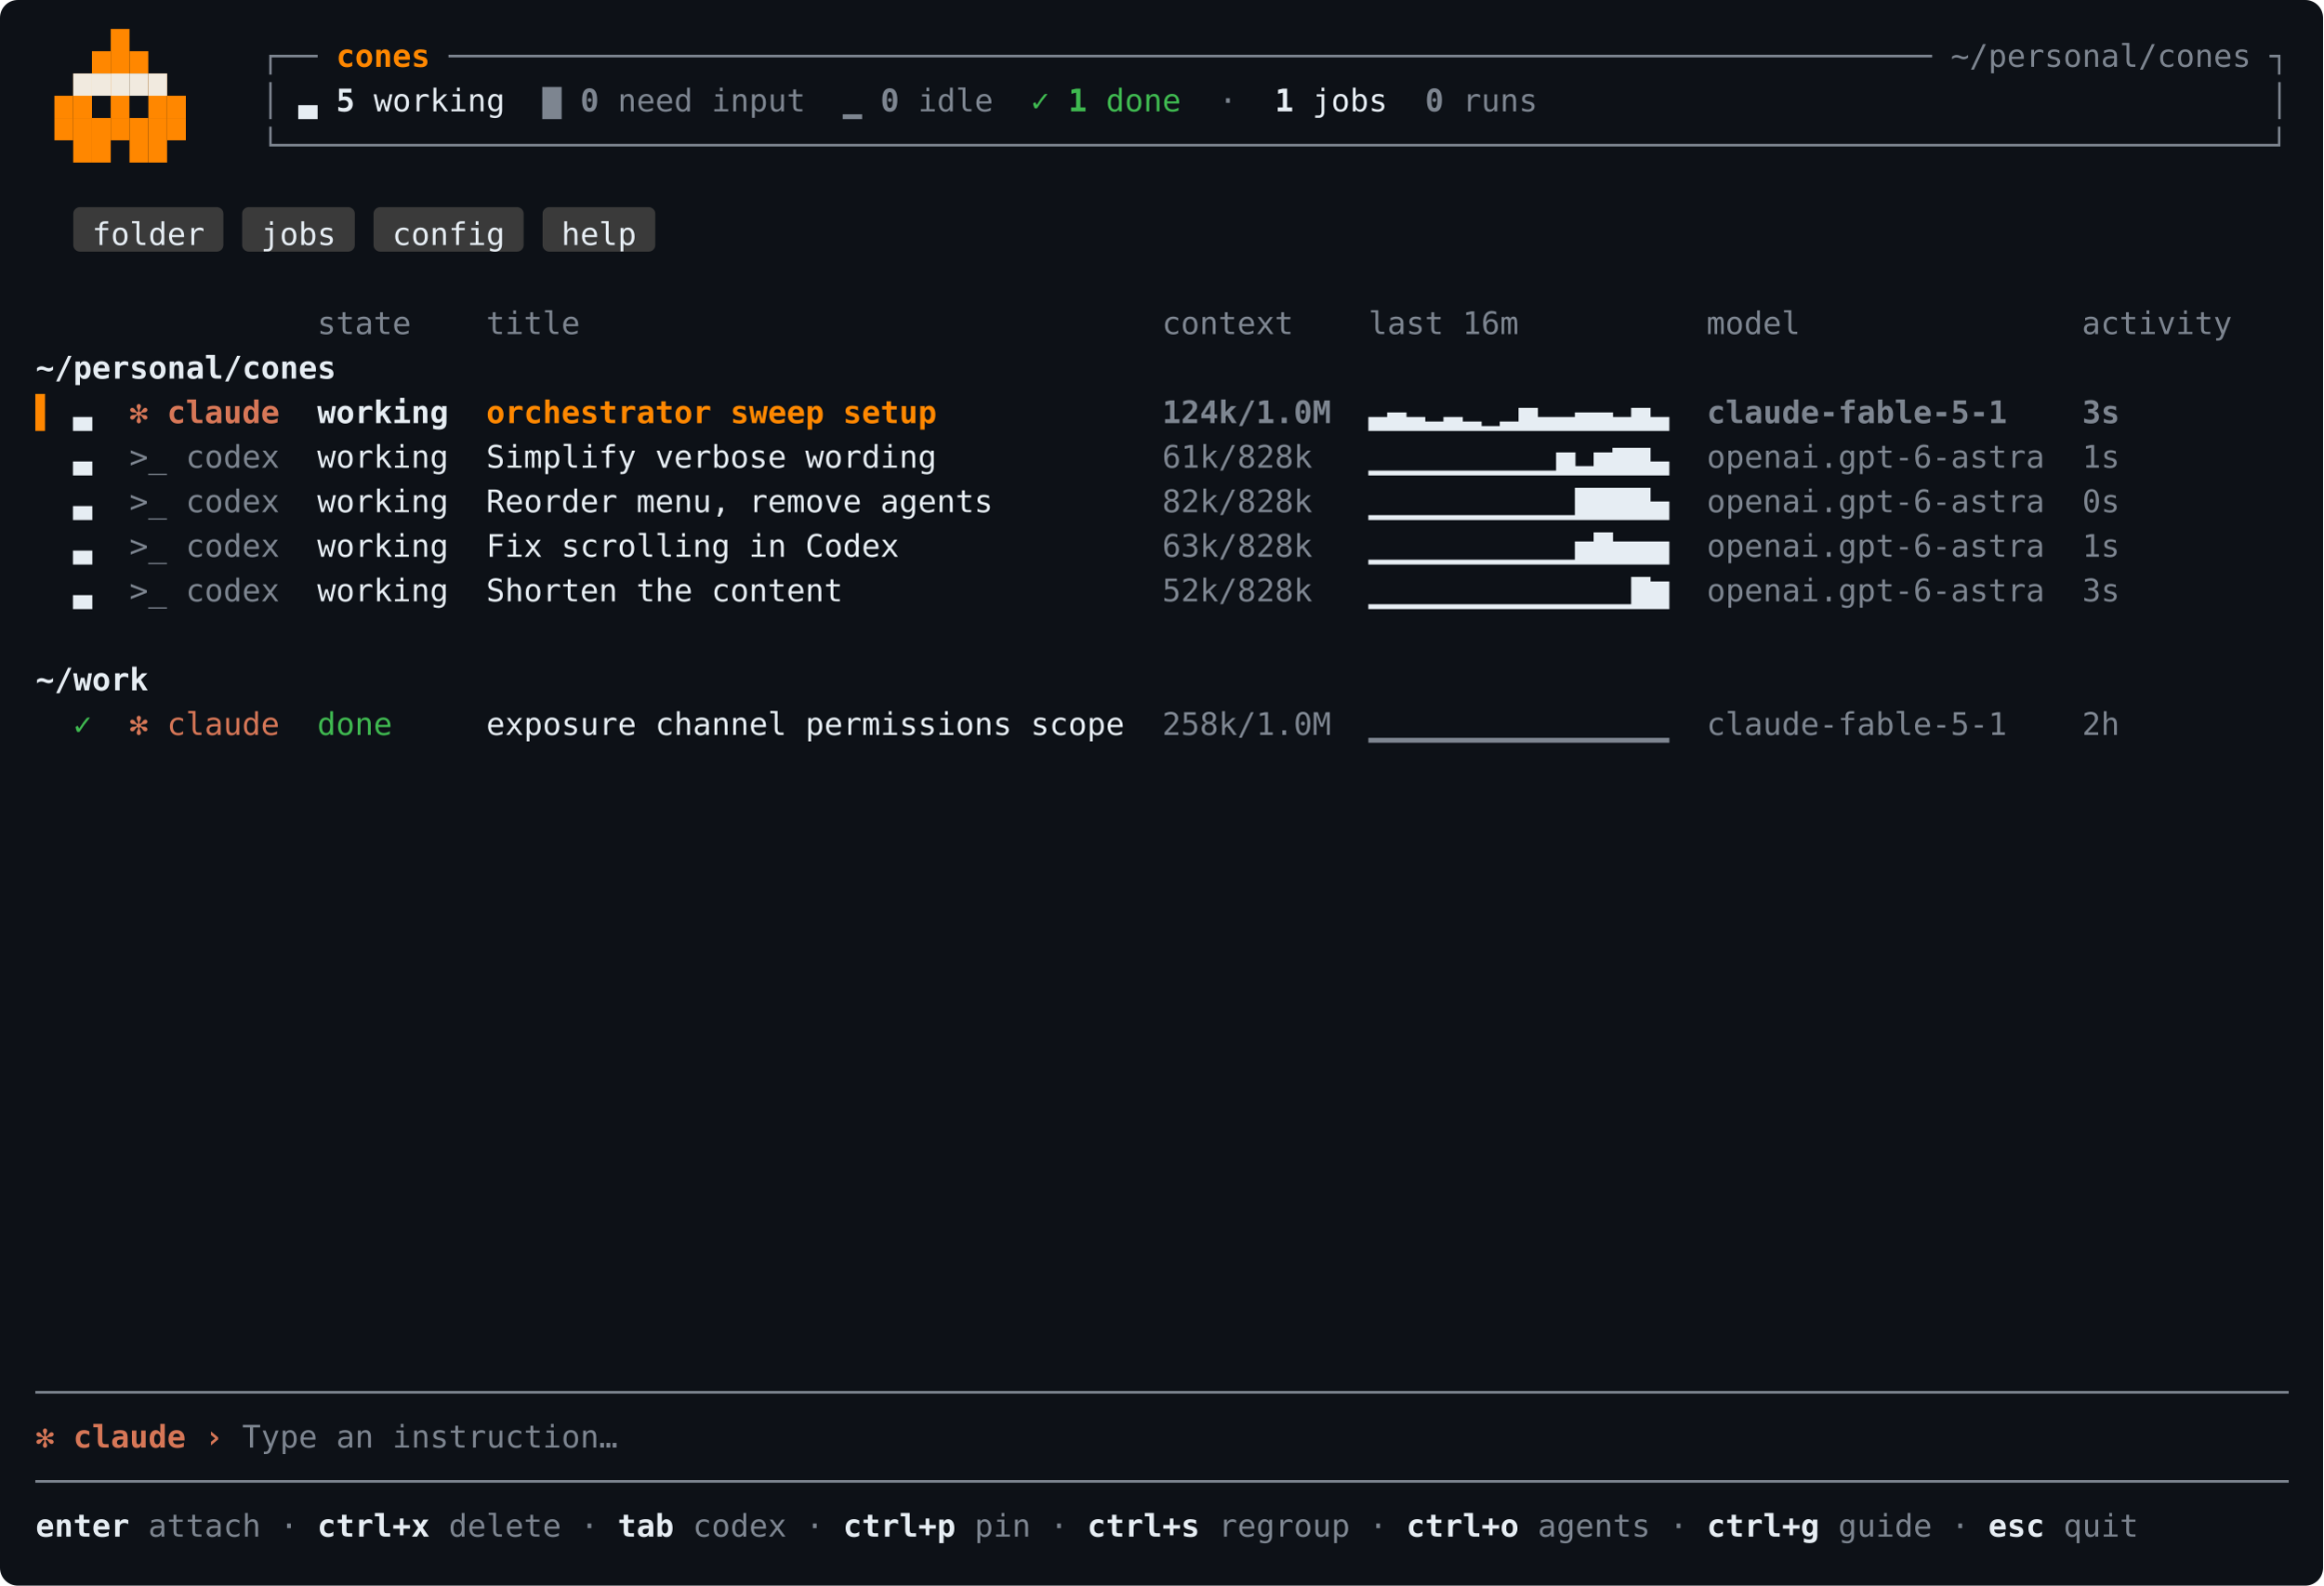
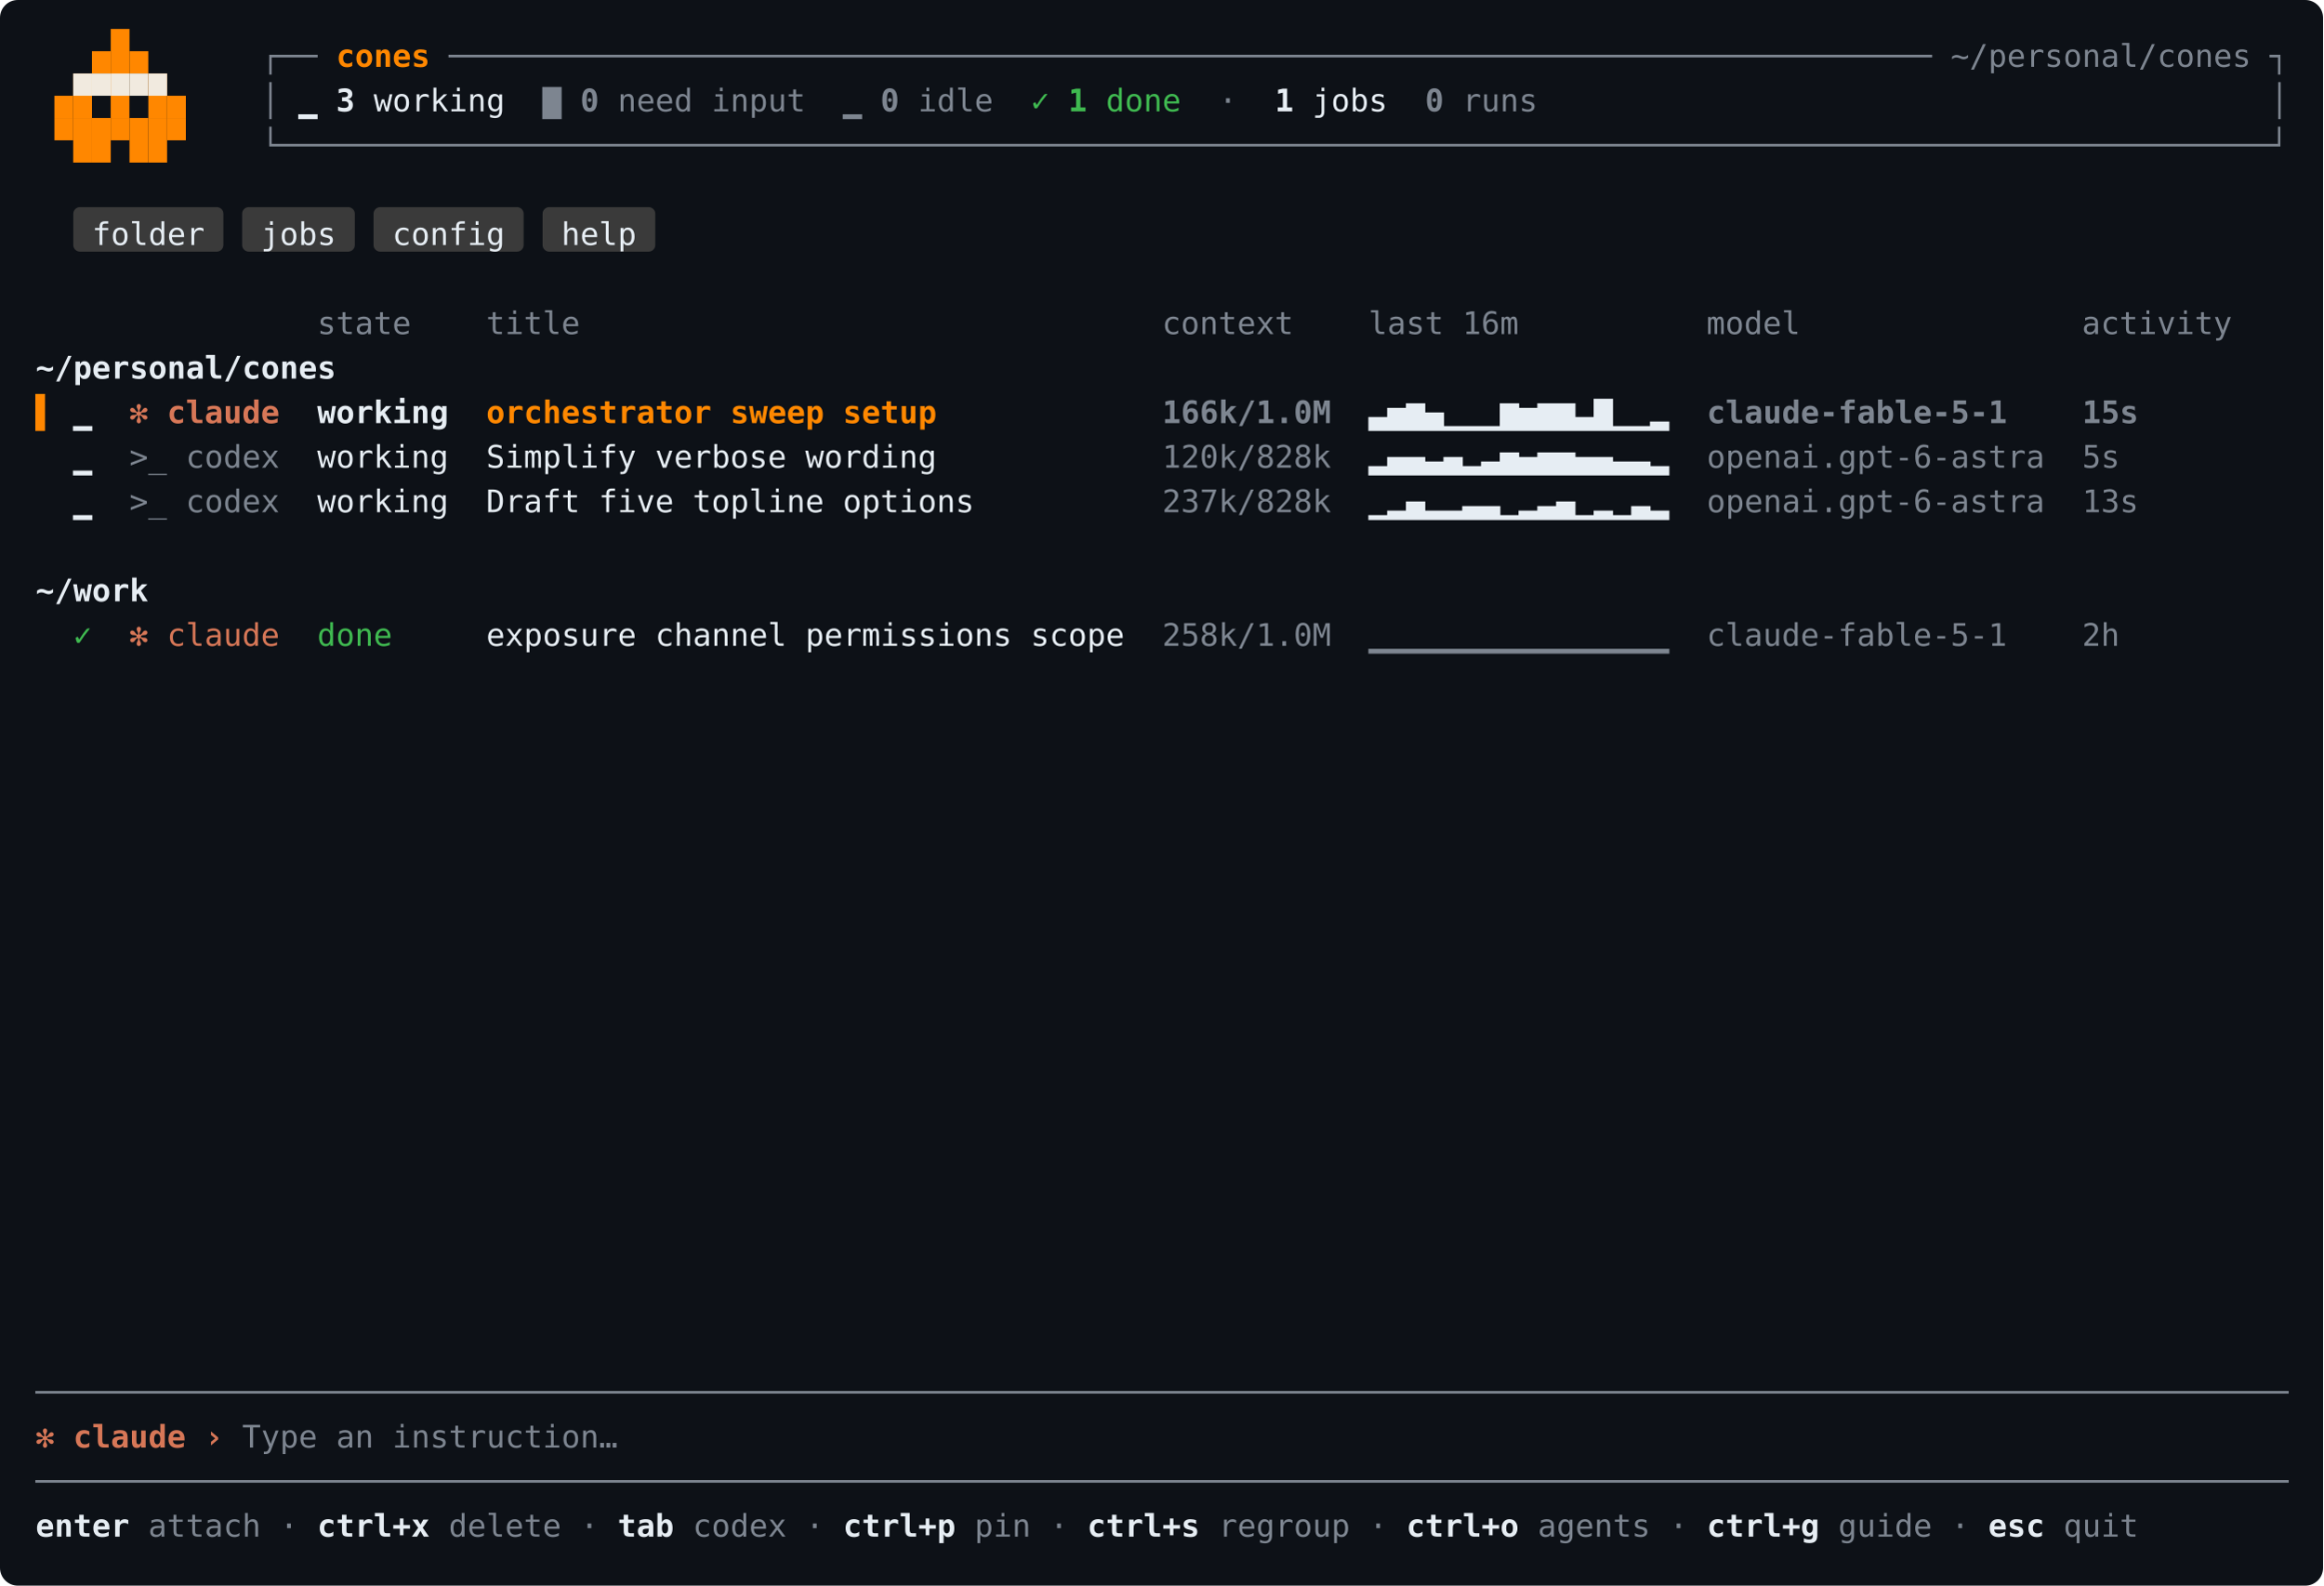
<svg xmlns="http://www.w3.org/2000/svg" width="1043" height="712" viewBox="0 0 1043 712" font-family="SFMono-Regular,Menlo,Consolas,monospace" font-size="14">
  <rect width="1043" height="712" rx="8" fill="#0d1117" />
  <rect x="41.29" y="23.0" width="8.43" height="10.0" fill="#ff8700" />
  <rect x="49.72" y="13" width="8.43" height="20" fill="#ff8700" />
  <rect x="58.15" y="23.0" width="8.43" height="10.0" fill="#ff8700" />
  <text x="117.2" y="30" xml:space="preserve" textLength="33.7" lengthAdjust="spacingAndGlyphs" fill="#7d8590">┌── </text>
  <text x="150.9" y="30" xml:space="preserve" textLength="50.6" lengthAdjust="spacingAndGlyphs" fill="#ff8700" font-weight="700">cones </text>
  <text x="201.5" y="30" xml:space="preserve" textLength="826.1" lengthAdjust="spacingAndGlyphs" fill="#7d8590">─────────────────────────────────────────────────────────────────────────────── ~/personal/cones ┐</text>
  <rect x="24.43" y="43.0" width="8.43" height="10.0" fill="#ff8700" />
  <rect x="32.9" y="33" width="8.4" height="20" rx="0" fill="#ff8700" />
  <rect x="32.86" y="33" width="8.43" height="10.0" fill="#f1eadf" />
  <rect x="41.29" y="33" width="8.43" height="10.0" fill="#f1eadf" />
  <rect x="49.7" y="33" width="8.4" height="20" rx="0" fill="#ff8700" />
  <rect x="49.72" y="33" width="8.43" height="10.0" fill="#f1eadf" />
  <rect x="58.15" y="33" width="8.43" height="10.0" fill="#f1eadf" />
  <rect x="66.6" y="33" width="8.4" height="20" rx="0" fill="#ff8700" />
  <rect x="66.58" y="33" width="8.43" height="10.0" fill="#f1eadf" />
  <rect x="75.01" y="43.0" width="8.43" height="10.0" fill="#ff8700" />
  <text x="117.2" y="50" xml:space="preserve" textLength="8.4" lengthAdjust="spacingAndGlyphs" fill="#7d8590">│</text>
-   <text x="125.6" y="50" xml:space="preserve" textLength="25.3" lengthAdjust="spacingAndGlyphs" fill="#e6edf3"> ▃ </text>
-   <text x="150.9" y="50" xml:space="preserve" textLength="8.4" lengthAdjust="spacingAndGlyphs" fill="#e6edf3" font-weight="700">5</text>
+   <text x="125.6" y="50" xml:space="preserve" textLength="25.3" lengthAdjust="spacingAndGlyphs" fill="#e6edf3"> ▁ </text>
+   <text x="150.9" y="50" xml:space="preserve" textLength="8.4" lengthAdjust="spacingAndGlyphs" fill="#e6edf3" font-weight="700">3</text>
  <text x="159.3" y="50" xml:space="preserve" textLength="84.3" lengthAdjust="spacingAndGlyphs" fill="#e6edf3"> working  </text>
  <text x="243.6" y="50" xml:space="preserve" textLength="16.9" lengthAdjust="spacingAndGlyphs" fill="#7d8590">▇ </text>
  <text x="260.5" y="50" xml:space="preserve" textLength="8.4" lengthAdjust="spacingAndGlyphs" fill="#7d8590" font-weight="700">0</text>
  <text x="268.9" y="50" xml:space="preserve" textLength="92.7" lengthAdjust="spacingAndGlyphs" fill="#7d8590"> need input</text>
  <text x="378.5" y="50" xml:space="preserve" textLength="16.9" lengthAdjust="spacingAndGlyphs" fill="#7d8590">▁ </text>
  <text x="395.3" y="50" xml:space="preserve" textLength="8.4" lengthAdjust="spacingAndGlyphs" fill="#7d8590" font-weight="700">0</text>
  <text x="403.8" y="50" xml:space="preserve" textLength="42.1" lengthAdjust="spacingAndGlyphs" fill="#7d8590"> idle</text>
  <text x="462.8" y="50" xml:space="preserve" textLength="16.9" lengthAdjust="spacingAndGlyphs" fill="#3fb950">✓ </text>
  <text x="479.6" y="50" xml:space="preserve" textLength="8.4" lengthAdjust="spacingAndGlyphs" fill="#3fb950" font-weight="700">1</text>
  <text x="488.1" y="50" xml:space="preserve" textLength="42.1" lengthAdjust="spacingAndGlyphs" fill="#3fb950"> done</text>
  <text x="547.1" y="50" xml:space="preserve" textLength="25.3" lengthAdjust="spacingAndGlyphs" fill="#7d8590">·  </text>
  <text x="572.4" y="50" xml:space="preserve" textLength="8.4" lengthAdjust="spacingAndGlyphs" fill="#e6edf3" font-weight="700">1</text>
  <text x="580.8" y="50" xml:space="preserve" textLength="59.0" lengthAdjust="spacingAndGlyphs" fill="#e6edf3"> jobs  </text>
  <text x="639.8" y="50" xml:space="preserve" textLength="8.4" lengthAdjust="spacingAndGlyphs" fill="#7d8590" font-weight="700">0</text>
  <text x="648.2" y="50" xml:space="preserve" textLength="42.1" lengthAdjust="spacingAndGlyphs" fill="#7d8590"> runs</text>
  <text x="1019.2" y="50" xml:space="preserve" textLength="8.4" lengthAdjust="spacingAndGlyphs" fill="#7d8590">│</text>
  <rect x="24.43" y="53" width="8.43" height="10.0" fill="#ff8700" />
  <rect x="32.86" y="53" width="8.43" height="20" fill="#ff8700" />
  <rect x="41.29" y="53" width="8.43" height="20" fill="#ff8700" />
  <rect x="49.72" y="53" width="8.43" height="10.0" fill="#ff8700" />
  <rect x="58.15" y="53" width="8.43" height="20" fill="#ff8700" />
  <rect x="66.58" y="53" width="8.43" height="20" fill="#ff8700" />
  <rect x="75.01" y="53" width="8.43" height="10.0" fill="#ff8700" />
  <text x="117.2" y="70" xml:space="preserve" textLength="910.4" lengthAdjust="spacingAndGlyphs" fill="#7d8590">└──────────────────────────────────────────────────────────────────────────────────────────────────────────┘</text>
  <rect x="32.9" y="93" width="67.4" height="20" rx="3" fill="#3a3a3a" />
  <text x="32.9" y="110" xml:space="preserve" textLength="67.4" lengthAdjust="spacingAndGlyphs" fill="#e6edf3"> folder </text>
  <rect x="108.7" y="93" width="50.6" height="20" rx="3" fill="#3a3a3a" />
  <text x="108.7" y="110" xml:space="preserve" textLength="50.6" lengthAdjust="spacingAndGlyphs" fill="#e6edf3"> jobs </text>
  <rect x="167.7" y="93" width="67.4" height="20" rx="3" fill="#3a3a3a" />
  <text x="167.7" y="110" xml:space="preserve" textLength="67.4" lengthAdjust="spacingAndGlyphs" fill="#e6edf3"> config </text>
  <rect x="243.6" y="93" width="50.6" height="20" rx="3" fill="#3a3a3a" />
  <text x="243.6" y="110" xml:space="preserve" textLength="50.6" lengthAdjust="spacingAndGlyphs" fill="#e6edf3"> help </text>
  <text x="16.0" y="150" xml:space="preserve" textLength="986.3" lengthAdjust="spacingAndGlyphs" fill="#7d8590">               state    title                               context    last 16m          model               activity</text>
  <text x="16.0" y="170" xml:space="preserve" textLength="134.9" lengthAdjust="spacingAndGlyphs" fill="#e6edf3" font-weight="700">~/personal/cones</text>
  <text x="16.0" y="190" xml:space="preserve" textLength="16.9" lengthAdjust="spacingAndGlyphs" fill="#ff8700" font-weight="700">▌ </text>
-   <text x="32.9" y="190" xml:space="preserve" textLength="25.3" lengthAdjust="spacingAndGlyphs" fill="#e6edf3" font-weight="700">▃  </text>
+   <text x="32.9" y="190" xml:space="preserve" textLength="25.3" lengthAdjust="spacingAndGlyphs" fill="#e6edf3" font-weight="700">▁  </text>
  <text x="58.1" y="190" xml:space="preserve" textLength="84.3" lengthAdjust="spacingAndGlyphs" fill="#d77757" font-weight="700">✻ claude  </text>
  <text x="142.4" y="190" xml:space="preserve" textLength="75.9" lengthAdjust="spacingAndGlyphs" fill="#e6edf3" font-weight="700">working  </text>
  <text x="218.3" y="190" xml:space="preserve" textLength="303.5" lengthAdjust="spacingAndGlyphs" fill="#ff8700" font-weight="700">orchestrator sweep setup            </text>
-   <text x="521.8" y="190" xml:space="preserve" textLength="92.7" lengthAdjust="spacingAndGlyphs" fill="#7d8590" font-weight="700">124k/1.0M  </text>
-   <text x="614.5" y="190" xml:space="preserve" textLength="151.7" lengthAdjust="spacingAndGlyphs" fill="#e6edf3" font-weight="700">▃▄▃▂▃▂▁▂▅▃▃▄▄▃▅▃  </text>
-   <text x="766.3" y="190" xml:space="preserve" textLength="185.5" lengthAdjust="spacingAndGlyphs" fill="#7d8590" font-weight="700">claude-fable-5-1    3s</text>
-   <text x="32.9" y="210" xml:space="preserve" textLength="25.3" lengthAdjust="spacingAndGlyphs" fill="#e6edf3">▃  </text>
+   <text x="521.8" y="190" xml:space="preserve" textLength="92.7" lengthAdjust="spacingAndGlyphs" fill="#7d8590" font-weight="700">166k/1.0M  </text>
+   <text x="614.5" y="190" xml:space="preserve" textLength="151.7" lengthAdjust="spacingAndGlyphs" fill="#e6edf3" font-weight="700">▃▅▆▄▁▁▁▆▅▆▆▃▇▁▁▂  </text>
+   <text x="766.3" y="190" xml:space="preserve" textLength="193.9" lengthAdjust="spacingAndGlyphs" fill="#7d8590" font-weight="700">claude-fable-5-1    15s</text>
+   <text x="32.9" y="210" xml:space="preserve" textLength="25.3" lengthAdjust="spacingAndGlyphs" fill="#e6edf3">▁  </text>
  <text x="58.1" y="210" xml:space="preserve" textLength="84.3" lengthAdjust="spacingAndGlyphs" fill="#7d8590">&gt;_ codex  </text>
  <text x="142.4" y="210" xml:space="preserve" textLength="379.3" lengthAdjust="spacingAndGlyphs" fill="#e6edf3">working  Simplify verbose wording            </text>
-   <text x="521.8" y="210" xml:space="preserve" textLength="92.7" lengthAdjust="spacingAndGlyphs" fill="#7d8590">61k/828k   </text>
-   <text x="614.5" y="210" xml:space="preserve" textLength="151.7" lengthAdjust="spacingAndGlyphs" fill="#e6edf3">▁▁▁▁▁▁▁▁▁▁▅▂▅▆▆▃  </text>
-   <text x="766.3" y="210" xml:space="preserve" textLength="185.5" lengthAdjust="spacingAndGlyphs" fill="#7d8590">openai.gpt-6-astra  1s</text>
-   <text x="32.9" y="230" xml:space="preserve" textLength="25.3" lengthAdjust="spacingAndGlyphs" fill="#e6edf3">▃  </text>
+   <text x="521.8" y="210" xml:space="preserve" textLength="92.7" lengthAdjust="spacingAndGlyphs" fill="#7d8590">120k/828k  </text>
+   <text x="614.5" y="210" xml:space="preserve" textLength="151.7" lengthAdjust="spacingAndGlyphs" fill="#e6edf3">▂▄▄▃▄▂▃▅▄▅▅▄▄▃▃▂  </text>
+   <text x="766.3" y="210" xml:space="preserve" textLength="185.5" lengthAdjust="spacingAndGlyphs" fill="#7d8590">openai.gpt-6-astra  5s</text>
+   <text x="32.9" y="230" xml:space="preserve" textLength="25.3" lengthAdjust="spacingAndGlyphs" fill="#e6edf3">▁  </text>
  <text x="58.1" y="230" xml:space="preserve" textLength="84.3" lengthAdjust="spacingAndGlyphs" fill="#7d8590">&gt;_ codex  </text>
-   <text x="142.4" y="230" xml:space="preserve" textLength="379.3" lengthAdjust="spacingAndGlyphs" fill="#e6edf3">working  Reorder menu, remove agents         </text>
-   <text x="521.8" y="230" xml:space="preserve" textLength="92.7" lengthAdjust="spacingAndGlyphs" fill="#7d8590">82k/828k   </text>
-   <text x="614.5" y="230" xml:space="preserve" textLength="151.7" lengthAdjust="spacingAndGlyphs" fill="#e6edf3">▁▁▁▁▁▁▁▁▁▁▁▇▇▇▇▄  </text>
-   <text x="766.3" y="230" xml:space="preserve" textLength="185.5" lengthAdjust="spacingAndGlyphs" fill="#7d8590">openai.gpt-6-astra  0s</text>
-   <text x="32.9" y="250" xml:space="preserve" textLength="25.3" lengthAdjust="spacingAndGlyphs" fill="#e6edf3">▃  </text>
-   <text x="58.1" y="250" xml:space="preserve" textLength="84.3" lengthAdjust="spacingAndGlyphs" fill="#7d8590">&gt;_ codex  </text>
-   <text x="142.4" y="250" xml:space="preserve" textLength="379.3" lengthAdjust="spacingAndGlyphs" fill="#e6edf3">working  Fix scrolling in Codex              </text>
-   <text x="521.8" y="250" xml:space="preserve" textLength="92.7" lengthAdjust="spacingAndGlyphs" fill="#7d8590">63k/828k   </text>
-   <text x="614.5" y="250" xml:space="preserve" textLength="151.7" lengthAdjust="spacingAndGlyphs" fill="#e6edf3">▁▁▁▁▁▁▁▁▁▁▁▅▇▅▅▅  </text>
-   <text x="766.3" y="250" xml:space="preserve" textLength="185.5" lengthAdjust="spacingAndGlyphs" fill="#7d8590">openai.gpt-6-astra  1s</text>
-   <text x="32.9" y="270" xml:space="preserve" textLength="25.3" lengthAdjust="spacingAndGlyphs" fill="#e6edf3">▃  </text>
-   <text x="58.1" y="270" xml:space="preserve" textLength="84.3" lengthAdjust="spacingAndGlyphs" fill="#7d8590">&gt;_ codex  </text>
-   <text x="142.4" y="270" xml:space="preserve" textLength="379.3" lengthAdjust="spacingAndGlyphs" fill="#e6edf3">working  Shorten the content                 </text>
-   <text x="521.8" y="270" xml:space="preserve" textLength="92.7" lengthAdjust="spacingAndGlyphs" fill="#7d8590">52k/828k   </text>
-   <text x="614.5" y="270" xml:space="preserve" textLength="151.7" lengthAdjust="spacingAndGlyphs" fill="#e6edf3">▁▁▁▁▁▁▁▁▁▁▁▁▁▁▇▆  </text>
-   <text x="766.3" y="270" xml:space="preserve" textLength="185.5" lengthAdjust="spacingAndGlyphs" fill="#7d8590">openai.gpt-6-astra  3s</text>
-   <text x="16.0" y="310" xml:space="preserve" textLength="50.6" lengthAdjust="spacingAndGlyphs" fill="#e6edf3" font-weight="700">~/work</text>
-   <text x="32.9" y="330" xml:space="preserve" textLength="25.3" lengthAdjust="spacingAndGlyphs" fill="#3fb950">✓  </text>
-   <text x="58.1" y="330" xml:space="preserve" textLength="84.3" lengthAdjust="spacingAndGlyphs" fill="#d77757">✻ claude  </text>
-   <text x="142.4" y="330" xml:space="preserve" textLength="75.9" lengthAdjust="spacingAndGlyphs" fill="#3fb950">done     </text>
-   <text x="218.3" y="330" xml:space="preserve" textLength="303.5" lengthAdjust="spacingAndGlyphs" fill="#e6edf3">exposure channel permissions scope  </text>
-   <text x="521.8" y="330" xml:space="preserve" textLength="429.9" lengthAdjust="spacingAndGlyphs" fill="#7d8590">258k/1.0M  ▁▁▁▁▁▁▁▁▁▁▁▁▁▁▁▁  claude-fable-5-1    2h</text>
+   <text x="142.4" y="230" xml:space="preserve" textLength="379.3" lengthAdjust="spacingAndGlyphs" fill="#e6edf3">working  Draft five topline options          </text>
+   <text x="521.8" y="230" xml:space="preserve" textLength="92.7" lengthAdjust="spacingAndGlyphs" fill="#7d8590">237k/828k  </text>
+   <text x="614.5" y="230" xml:space="preserve" textLength="151.7" lengthAdjust="spacingAndGlyphs" fill="#e6edf3">▁▂▄▂▂▃▃▁▂▃▄▁▂▁▃▂  </text>
+   <text x="766.3" y="230" xml:space="preserve" textLength="193.9" lengthAdjust="spacingAndGlyphs" fill="#7d8590">openai.gpt-6-astra  13s</text>
+   <text x="16.0" y="270" xml:space="preserve" textLength="50.6" lengthAdjust="spacingAndGlyphs" fill="#e6edf3" font-weight="700">~/work</text>
+   <text x="32.9" y="290" xml:space="preserve" textLength="25.3" lengthAdjust="spacingAndGlyphs" fill="#3fb950">✓  </text>
+   <text x="58.1" y="290" xml:space="preserve" textLength="84.3" lengthAdjust="spacingAndGlyphs" fill="#d77757">✻ claude  </text>
+   <text x="142.4" y="290" xml:space="preserve" textLength="75.9" lengthAdjust="spacingAndGlyphs" fill="#3fb950">done     </text>
+   <text x="218.3" y="290" xml:space="preserve" textLength="303.5" lengthAdjust="spacingAndGlyphs" fill="#e6edf3">exposure channel permissions scope  </text>
+   <text x="521.8" y="290" xml:space="preserve" textLength="429.9" lengthAdjust="spacingAndGlyphs" fill="#7d8590">258k/1.0M  ▁▁▁▁▁▁▁▁▁▁▁▁▁▁▁▁  claude-fable-5-1    2h</text>
  <text x="16.0" y="630" xml:space="preserve" textLength="1011.6" lengthAdjust="spacingAndGlyphs" fill="#7d8590">────────────────────────────────────────────────────────────────────────────────────────────────────────────────────────</text>
  <text x="16.0" y="650" xml:space="preserve" textLength="92.7" lengthAdjust="spacingAndGlyphs" fill="#d77757" font-weight="700">✻ claude › </text>
  <text x="108.7" y="650" xml:space="preserve" textLength="8.4" lengthAdjust="spacingAndGlyphs" fill="#7d8590">T</text>
  <text x="117.2" y="650" xml:space="preserve" textLength="160.2" lengthAdjust="spacingAndGlyphs" fill="#7d8590">ype an instruction…</text>
  <text x="16.0" y="670" xml:space="preserve" textLength="1011.6" lengthAdjust="spacingAndGlyphs" fill="#7d8590">────────────────────────────────────────────────────────────────────────────────────────────────────────────────────────</text>
  <text x="16.0" y="690" xml:space="preserve" textLength="42.1" lengthAdjust="spacingAndGlyphs" fill="#e6edf3" font-weight="700">enter</text>
  <text x="58.1" y="690" xml:space="preserve" textLength="84.3" lengthAdjust="spacingAndGlyphs" fill="#7d8590"> attach · </text>
  <text x="142.4" y="690" xml:space="preserve" textLength="50.6" lengthAdjust="spacingAndGlyphs" fill="#e6edf3" font-weight="700">ctrl+x</text>
  <text x="193.0" y="690" xml:space="preserve" textLength="84.3" lengthAdjust="spacingAndGlyphs" fill="#7d8590"> delete · </text>
  <text x="277.3" y="690" xml:space="preserve" textLength="25.3" lengthAdjust="spacingAndGlyphs" fill="#e6edf3" font-weight="700">tab</text>
  <text x="302.6" y="690" xml:space="preserve" textLength="75.9" lengthAdjust="spacingAndGlyphs" fill="#7d8590"> codex · </text>
  <text x="378.5" y="690" xml:space="preserve" textLength="50.6" lengthAdjust="spacingAndGlyphs" fill="#e6edf3" font-weight="700">ctrl+p</text>
  <text x="429.1" y="690" xml:space="preserve" textLength="59.0" lengthAdjust="spacingAndGlyphs" fill="#7d8590"> pin · </text>
  <text x="488.1" y="690" xml:space="preserve" textLength="50.6" lengthAdjust="spacingAndGlyphs" fill="#e6edf3" font-weight="700">ctrl+s</text>
  <text x="538.7" y="690" xml:space="preserve" textLength="92.7" lengthAdjust="spacingAndGlyphs" fill="#7d8590"> regroup · </text>
  <text x="631.4" y="690" xml:space="preserve" textLength="50.6" lengthAdjust="spacingAndGlyphs" fill="#e6edf3" font-weight="700">ctrl+o</text>
  <text x="682.0" y="690" xml:space="preserve" textLength="84.3" lengthAdjust="spacingAndGlyphs" fill="#7d8590"> agents · </text>
  <text x="766.3" y="690" xml:space="preserve" textLength="50.6" lengthAdjust="spacingAndGlyphs" fill="#e6edf3" font-weight="700">ctrl+g</text>
  <text x="816.9" y="690" xml:space="preserve" textLength="75.9" lengthAdjust="spacingAndGlyphs" fill="#7d8590"> guide · </text>
  <text x="892.7" y="690" xml:space="preserve" textLength="25.3" lengthAdjust="spacingAndGlyphs" fill="#e6edf3" font-weight="700">esc</text>
  <text x="918.0" y="690" xml:space="preserve" textLength="42.1" lengthAdjust="spacingAndGlyphs" fill="#7d8590"> quit</text>
</svg>
